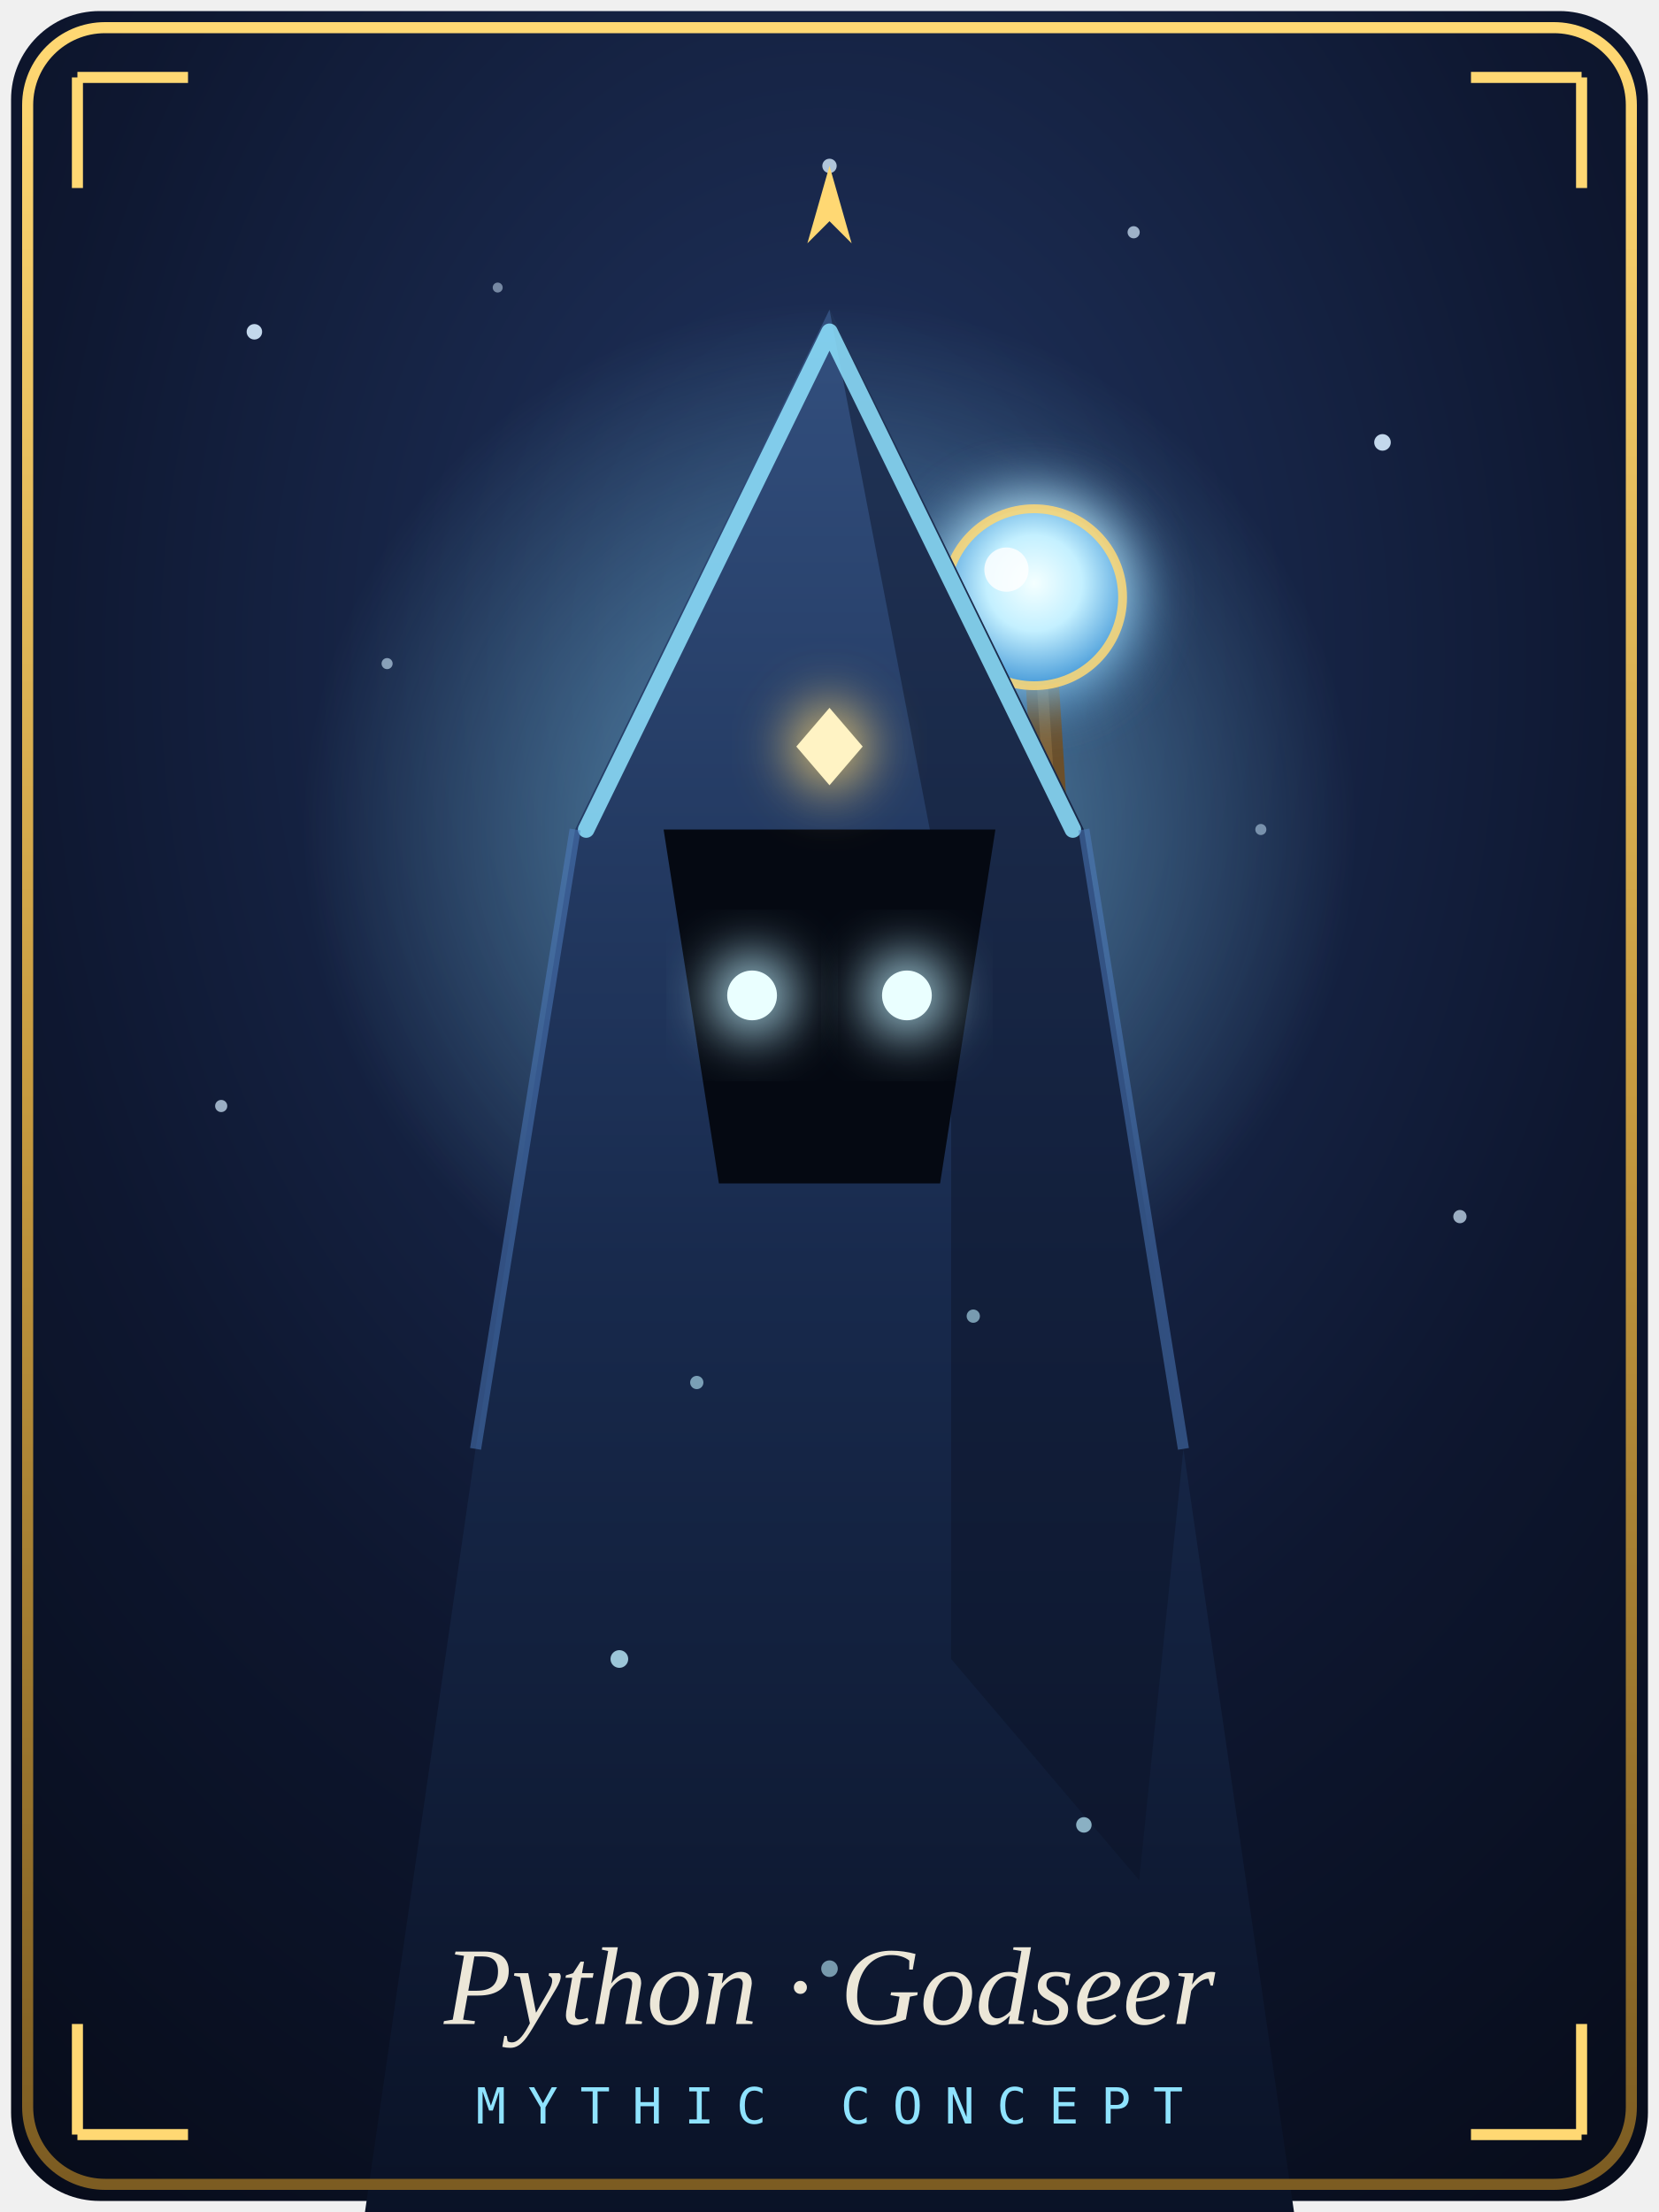
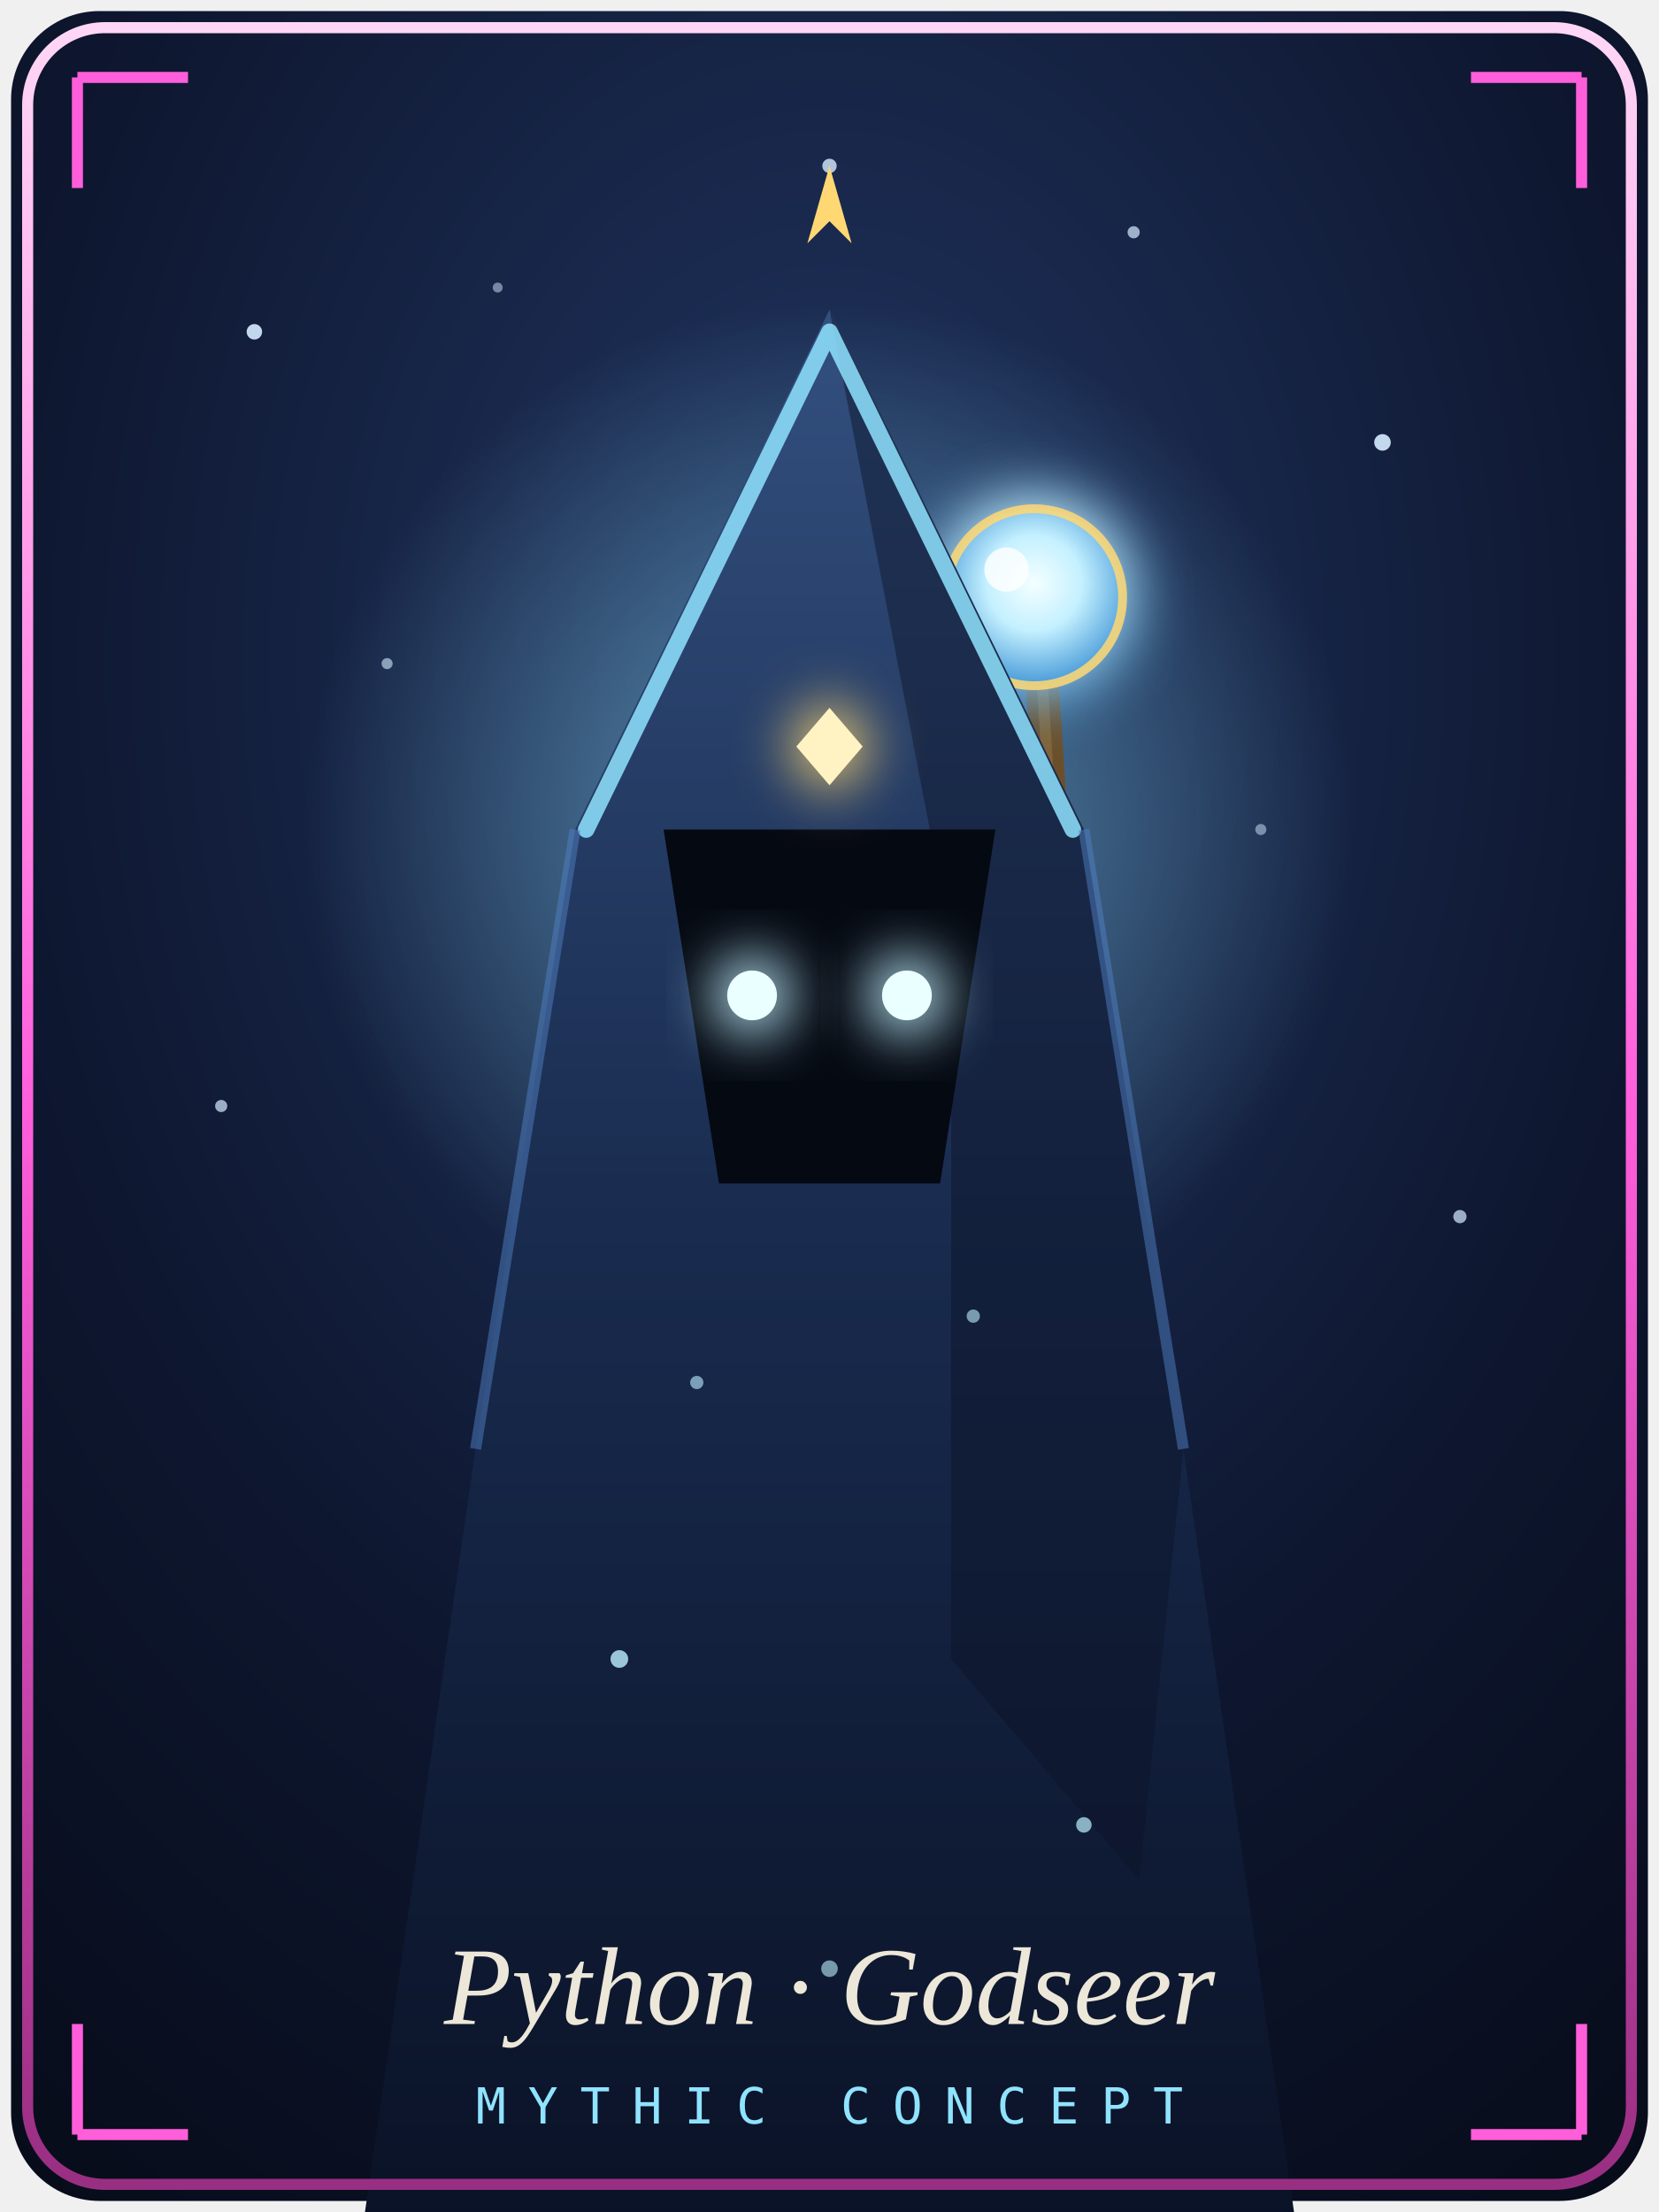
<svg xmlns="http://www.w3.org/2000/svg" viewBox="0 0 300 400" width="300" height="400" role="img" aria-label="Concept art — Python Godseer, a cosmic hooded archmage">
  <defs>
    <radialGradient id="pbg" cx="0.5" cy="0.3" r="0.9">
      <stop offset="0" stop-color="#20336040" />
      <stop offset="0" stop-color="#213561" />
      <stop offset="0.55" stop-color="#0e1730" />
      <stop offset="1" stop-color="#060a16" />
    </radialGradient>
    <linearGradient id="probe" x1="0" y1="0" x2="0" y2="1">
      <stop offset="0" stop-color="#33507f" />
      <stop offset="0.5" stop-color="#182a4d" />
      <stop offset="1" stop-color="#0a1226" />
    </linearGradient>
    <radialGradient id="phalo" cx="0.5" cy="0.5" r="0.5">
      <stop offset="0" stop-color="#8fe3ff" stop-opacity="0.55" />
      <stop offset="1" stop-color="#8fe3ff" stop-opacity="0" />
    </radialGradient>
    <radialGradient id="porb" cx="0.5" cy="0.42" r="0.6">
      <stop offset="0" stop-color="#f4ffff" />
      <stop offset="0.45" stop-color="#c4f0ff" />
      <stop offset="1" stop-color="#3f95d6" />
    </radialGradient>
    <linearGradient id="pframe" x1="0" y1="0" x2="0" y2="1">
-       <stop offset="0" stop-color="#ffd873" />
-       <stop offset="0.5" stop-color="#c69a3f" />
-       <stop offset="1" stop-color="#7c5c22" />
+       <stop offset="0" stop-color="#ffd6f5" />
+       <stop offset="0.5" stop-color="#ff5edb" />
+       <stop offset="1" stop-color="#992f82" />
    </linearGradient>
    <filter id="psoft" x="-60%" y="-60%" width="220%" height="220%">
      <feGaussianBlur stdDeviation="5" />
    </filter>
  </defs>
  <rect x="2" y="2" width="296" height="396" rx="16" fill="url(#pbg)" />
  <g fill="#d6ecff">
    <circle cx="46" cy="60" r="1.4" opacity="0.9" />
    <circle cx="70" cy="120" r="1" opacity="0.6" />
    <circle cx="250" cy="80" r="1.5" opacity="0.9" />
    <circle cx="228" cy="150" r="1" opacity="0.5" />
    <circle cx="40" cy="200" r="1.1" opacity="0.7" />
    <circle cx="264" cy="220" r="1.2" opacity="0.7" />
    <circle cx="90" cy="52" r="0.9" opacity="0.5" />
    <circle cx="205" cy="42" r="1.1" opacity="0.7" />
    <circle cx="150" cy="30" r="1.3" opacity="0.8" />
  </g>
  <circle cx="150" cy="150" r="96" fill="url(#phalo)" />
  <path d="M150 30 L154 44 L150 40 L146 44 Z" fill="#ffd873" />
  <path d="M206 400 L188 116" stroke="#6b4f2a" stroke-width="6" stroke-linecap="round" />
  <path d="M206 400 L188 116" stroke="#8a6a3a" stroke-width="2" stroke-linecap="round" opacity="0.7" />
  <circle cx="187" cy="108" r="19" fill="url(#porb)" filter="url(#psoft)" />
  <circle cx="187" cy="108" r="16" fill="url(#porb)" />
  <circle cx="187" cy="108" r="16" fill="none" stroke="#ffd873" stroke-width="1.6" opacity="0.85" />
  <circle cx="182" cy="103" r="4" fill="#ffffff" opacity="0.8" />
  <path d="M150 56 L104 150 L86 262 L66 400 L234 400 L214 262 L196 150 Z" fill="url(#probe)" />
  <path d="M150 56 L196 150 L214 262 L206 340 L172 300 L172 170 Z" fill="#0a1226" opacity="0.45" />
  <path d="M150 60 L106 150 M150 60 L194 150" stroke="#8fe3ff" stroke-width="3" stroke-linecap="round" opacity="0.85" />
  <path d="M120 150 L180 150 L170 214 L130 214 Z" fill="#050912" />
  <circle cx="136" cy="180" r="7" fill="#bdefff" filter="url(#psoft)" />
  <circle cx="136" cy="180" r="4.5" fill="#eaffff" />
  <circle cx="164" cy="180" r="7" fill="#bdefff" filter="url(#psoft)" />
  <circle cx="164" cy="180" r="4.5" fill="#eaffff" />
  <path d="M150 126 l8 9 l-8 9 l-8 -9 Z" fill="#ffd873" filter="url(#psoft)" />
  <path d="M150 128 l6 7 l-6 7 l-6 -7 Z" fill="#fff3c4" />
  <path d="M104 150 L86 262 M196 150 L214 262" stroke="#4f80c4" stroke-width="2" opacity="0.5" />
  <g fill="#bdefff">
    <circle cx="112" cy="300" r="1.6" opacity="0.8" />
    <circle cx="196" cy="330" r="1.4" opacity="0.7" />
    <circle cx="150" cy="356" r="1.5" opacity="0.6" />
    <circle cx="126" cy="250" r="1.2" opacity="0.6" />
    <circle cx="176" cy="238" r="1.2" opacity="0.6" />
  </g>
  <rect x="5" y="5" width="290" height="390" rx="14" fill="none" stroke="url(#pframe)" stroke-width="2" />
-   <g fill="#ffd873">
-     <path d="M14 14 h20 M14 14 v20" stroke="#ffd873" stroke-width="2" fill="none" />
-     <path d="M286 14 h-20 M286 14 v20" stroke="#ffd873" stroke-width="2" fill="none" />
-     <path d="M14 386 h20 M14 386 v-20" stroke="#ffd873" stroke-width="2" fill="none" />
-     <path d="M286 386 h-20 M286 386 v-20" stroke="#ffd873" stroke-width="2" fill="none" />
+   <g fill="#ff5edb">
+     <path d="M14 14 h20 M14 14 v20" stroke="#ff5edb" stroke-width="2" fill="none" />
+     <path d="M286 14 h-20 M286 14 v20" stroke="#ff5edb" stroke-width="2" fill="none" />
+     <path d="M14 386 h20 M14 386 v-20" stroke="#ff5edb" stroke-width="2" fill="none" />
+     <path d="M286 386 h-20 M286 386 v-20" stroke="#ff5edb" stroke-width="2" fill="none" />
  </g>
  <text x="150" y="366" text-anchor="middle" font-family="Georgia, 'Times New Roman', serif" font-size="20" font-style="italic" fill="#ece7d8">Python · Godseer</text>
  <text x="150" y="384" text-anchor="middle" font-family="ui-monospace, Consolas, monospace" font-size="9" letter-spacing="4" fill="#8fe3ff">MYTHIC CONCEPT</text>
</svg>
